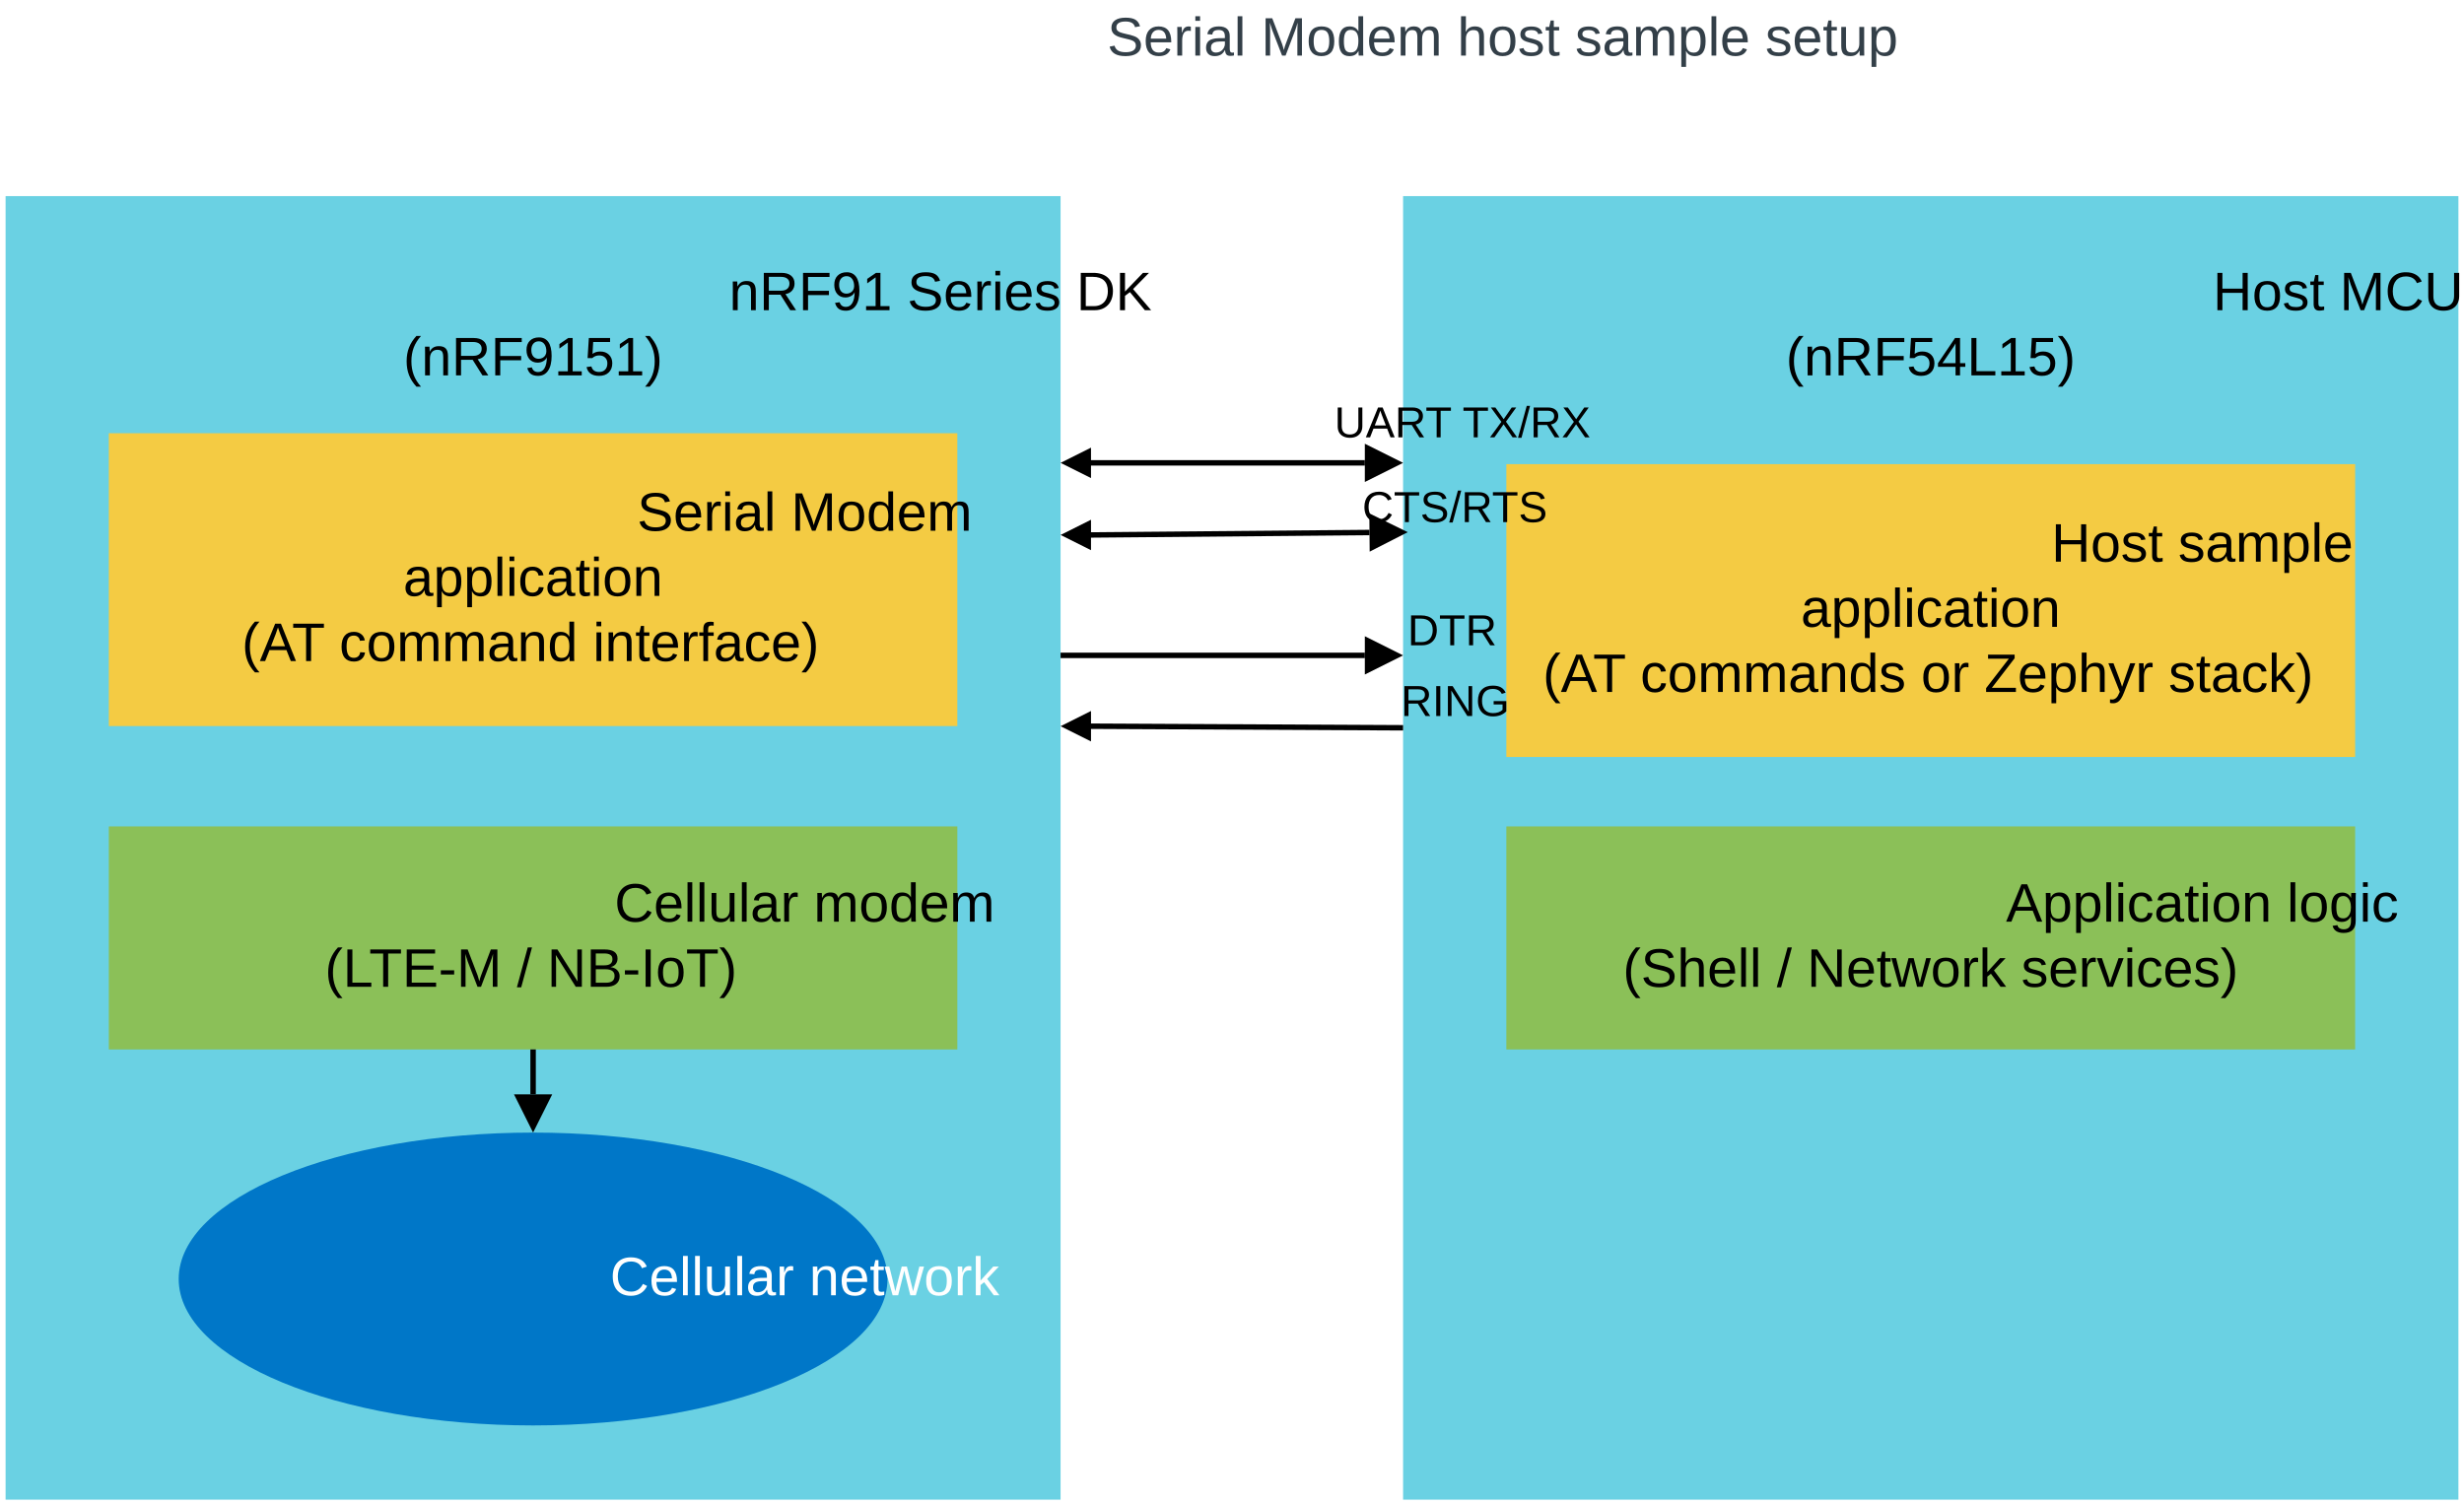
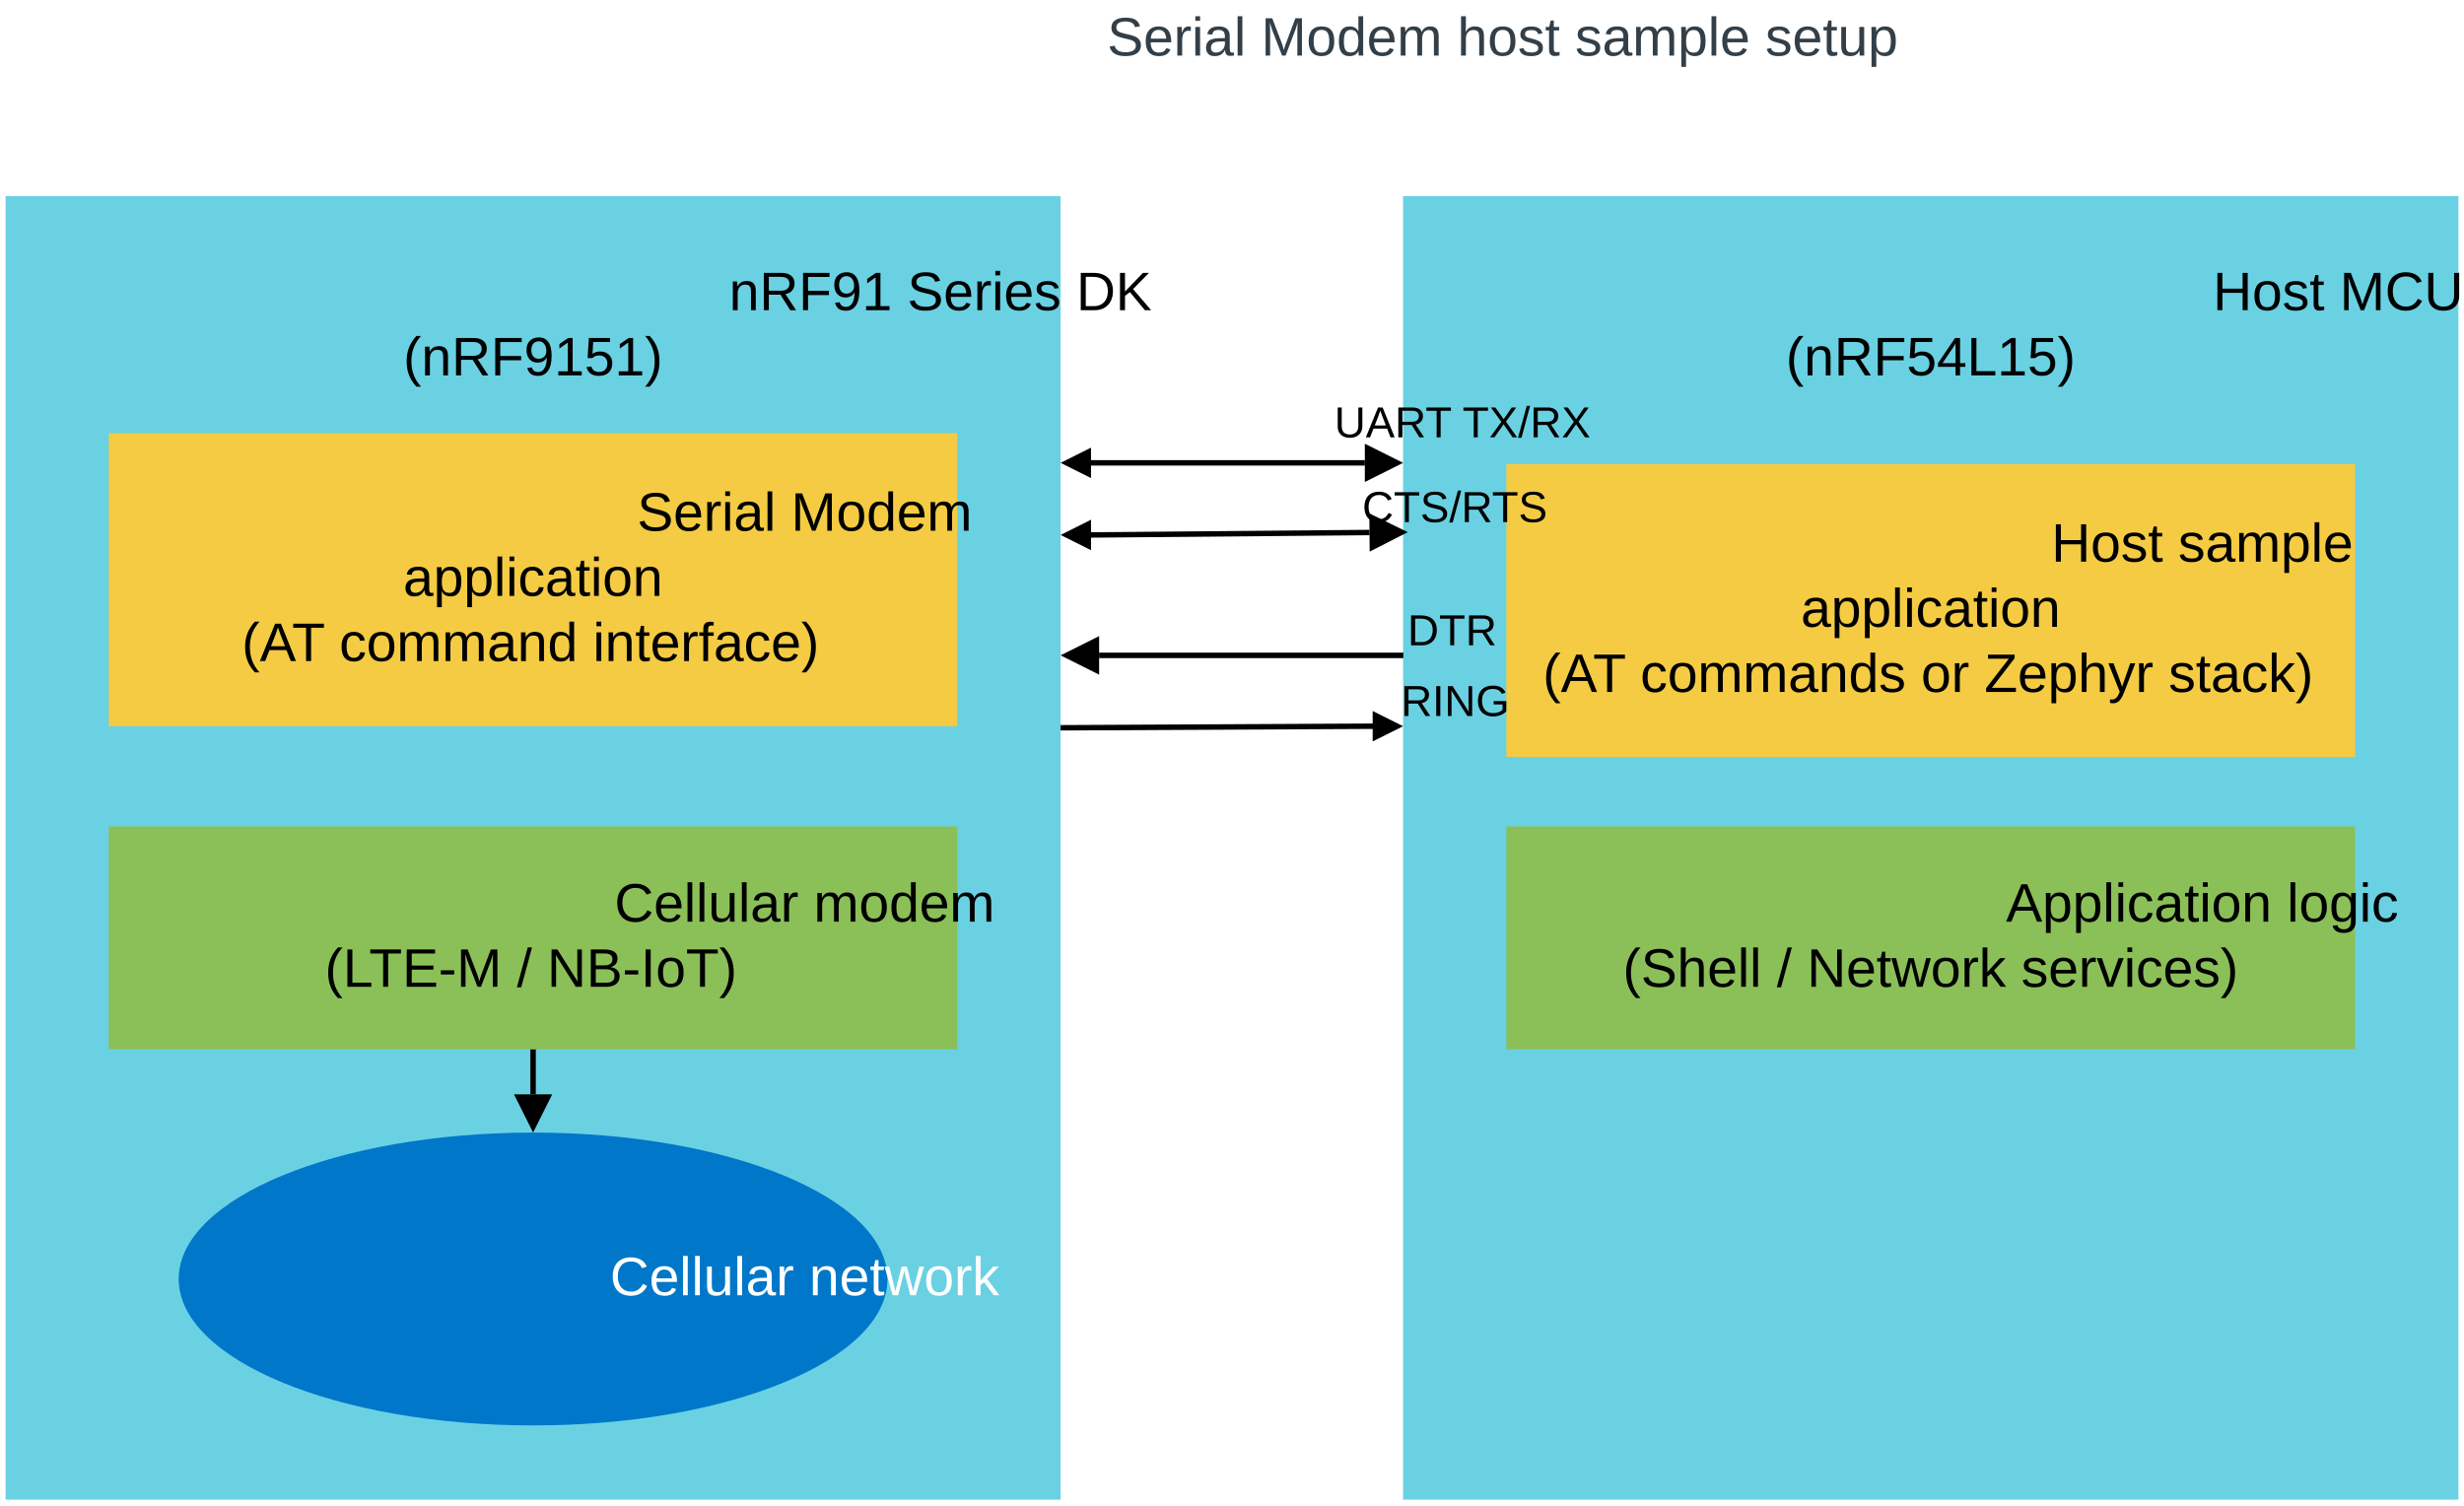
- <svg xmlns="http://www.w3.org/2000/svg" xmlns:ns1="http://schemas.microsoft.com/visio/2003/SVGExtensions/" xmlns:xlink="http://www.w3.org/1999/xlink" width="6.298in" height="3.847in" viewBox="0 0 453.449 277.014" xml:space="preserve" color-interpolation-filters="sRGB" class="st17">
+ <svg xmlns="http://www.w3.org/2000/svg" xmlns:ns1="http://schemas.microsoft.com/visio/2003/SVGExtensions/" xmlns:xlink="http://www.w3.org/1999/xlink" width="6.298in" height="3.847in" viewBox="0 0 453.449 277.014" xml:space="preserve" color-interpolation-filters="sRGB" class="st17" version="1.1" id="svg7604">
  <ns1:documentProperties ns1:langID="1035" ns1:viewMarkup="false" />
-   <style type="text/css">
+   <style type="text/css" id="style7439">
	
		.st1 {fill:#6ad1e3;stroke:none;stroke-width:1}
		.st2 {fill:#000000;font-family:Arial;font-size:0.833em}
		.st3 {font-size:1em}
		.st4 {fill:#8bc058;stroke:none;stroke-width:1}
		.st5 {fill:none;stroke:none;stroke-linecap:butt;stroke-width:0.75}
		.st6 {fill:#333f48;font-family:Arial;font-size:0.833em}
		.st7 {fill:#f4cb43;stroke:none;stroke-width:1}
		.st8 {fill:#0077c8;stroke:none;stroke-width:1}
		.st9 {fill:#feffff;font-family:Arial;font-size:0.833em}
		.st10 {marker-end:url(#mrkr4-41);marker-start:url(#mrkr4-39);stroke:#000000;stroke-linecap:butt;stroke-width:1}
		.st11 {fill:#000000;fill-opacity:1;stroke:#000000;stroke-opacity:1;stroke-width:0.357}
		.st12 {fill:#000000;fill-opacity:1;stroke:#000000;stroke-opacity:1;stroke-width:0.284}
		.st13 {marker-start:url(#mrkr4-39);stroke:#000000;stroke-linecap:butt;stroke-width:1}
		.st14 {marker-end:url(#mrkr4-41);stroke:#000000;stroke-linecap:butt;stroke-width:1}
		.st15 {fill:none;stroke:none;stroke-width:1}
		.st16 {fill:#000000;font-family:Arial;font-size:0.667em}
		.st17 {fill:none;fill-rule:evenodd;font-size:12px;overflow:visible;stroke-linecap:square;stroke-miterlimit:3}
	
	</style>
  <defs id="Markers">
    <g id="lend4">
-       <path d="M 2 1 L 0 0 L 2 -1 L 2 1 " style="stroke:none" />
+       <path d="M 2 1 L 0 0 L 2 -1 L 2 1 " style="stroke:none" id="path7441" />
    </g>
    <marker id="mrkr4-39" class="st11" ns1:arrowType="4" ns1:arrowSize="1" ns1:setback="5.24" refX="5.24" orient="auto" markerUnits="strokeWidth" overflow="visible">
-       <use xlink:href="#lend4" transform="scale(2.8) " />
+       <use xlink:href="#lend4" transform="scale(2.8)" id="use7444" />
    </marker>
    <marker id="mrkr4-41" class="st12" ns1:arrowType="4" ns1:arrowSize="2" ns1:setback="7.04" refX="-7.04" orient="auto" markerUnits="strokeWidth" overflow="visible">
-       <use xlink:href="#lend4" transform="scale(-3.52,-3.52) " />
+       <use xlink:href="#lend4" transform="scale(-3.52)" id="use7447" />
    </marker>
  </defs>
-   <g ns1:mID="0" ns1:index="1" ns1:groupContext="foregroundPage">
+   <g ns1:mID="0" ns1:index="1" ns1:groupContext="foregroundPage" id="g7602">
    <ns1:pageProperties ns1:drawingScale="0.0393701" ns1:pageScale="0.0393701" ns1:drawingUnits="24" ns1:shadowOffsetX="8.50394" ns1:shadowOffsetY="-8.50394" />
    <ns1:layer ns1:name="Connector" ns1:index="0" />
    <g id="shape11-1" ns1:mID="11" ns1:groupContext="shape" transform="translate(1,-1)">
      <ns1:textBlock ns1:margins="rect(0,0,0,0)" ns1:tabSpace="42.5197" ns1:verticalAlign="0" />
      <ns1:textRect cx="97.087" cy="157.054" width="194.18" height="239.922" />
-       <rect x="0" y="37.093" width="194.173" height="239.922" class="st1" />
-       <text x="58.18" y="58.09" class="st2" ns1:langID="1044">
+       <rect x="0" y="37.093" width="194.173" height="239.922" class="st1" id="rect7457" />
+       <text x="58.18" y="58.09" class="st2" ns1:langID="1044" id="text7461">
        <ns1:paragraph ns1:horizAlign="1" />
        <ns1:tabList />
        <ns1:newlineChar />nRF91 Series DK<ns1:newlineChar />
-         <tspan x="73.19" dy="1.2em" class="st3">(nRF9151)</tspan>
+         <tspan x="73.19" dy="1.2em" class="st3" id="tspan7459">(nRF9151)</tspan>
      </text>
    </g>
    <g id="shape16-5" ns1:mID="16" ns1:groupContext="shape" transform="translate(20.0009,-83.859)">
      <ns1:textBlock ns1:margins="rect(4,4,4,4)" />
      <ns1:textRect cx="78.086" cy="256.487" width="156.18" height="41.054" />
-       <rect x="0" y="235.961" width="156.171" height="41.054" class="st4" />
-       <text x="43.07" y="253.49" class="st2" ns1:langID="1044">
+       <rect x="0" y="235.961" width="156.171" height="41.054" class="st4" id="rect7468" />
+       <text x="43.07" y="253.49" class="st2" ns1:langID="1044" id="text7472">
        <ns1:paragraph ns1:horizAlign="1" ns1:bulletSize="0.166667" />
        <ns1:tabList />Cellular modem<ns1:newlineChar />
-         <tspan x="39.75" dy="1.2em" class="st3">(LTE</tspan>-M / NB-IoT)</text>
+         <tspan x="39.75" dy="1.2em" class="st3" id="tspan7470">(LTE</tspan>-M / NB-IoT)</text>
    </g>
    <g id="shape34-9" ns1:mID="34" ns1:groupContext="shape" transform="translate(128.559,-263.295)">
      <ns1:textBlock ns1:margins="rect(0,0,0,0)" ns1:tabSpace="42.5197" />
      <ns1:textRect cx="98.011" cy="270.53" width="196.03" height="12.969" />
-       <rect x="0" y="264.045" width="196.021" height="12.969" class="st5" />
-       <text x="25.2" y="273.53" class="st6" ns1:langID="1044">
+       <rect x="0" y="264.045" width="196.021" height="12.969" class="st5" id="rect7479" />
+       <text x="25.2" y="273.53" class="st6" ns1:langID="1044" id="text7481">
        <ns1:paragraph ns1:horizAlign="1" />
        <ns1:tabList />Serial Modem host sample setup</text>
    </g>
    <g id="shape42-12" ns1:mID="42" ns1:groupContext="shape" transform="translate(20.0009,-143.378)">
      <ns1:textBlock ns1:margins="rect(0,0,0,0)" ns1:tabSpace="42.5197" />
      <ns1:textRect cx="78.086" cy="250.065" width="156.18" height="53.899" />
-       <rect x="0" y="223.115" width="156.171" height="53.899" class="st7" />
-       <text x="47.24" y="241.06" class="st2" ns1:langID="1044">
+       <rect x="0" y="223.115" width="156.171" height="53.899" class="st7" id="rect7488" />
+       <text x="47.24" y="241.06" class="st2" ns1:langID="1044" id="text7494">
        <ns1:paragraph ns1:horizAlign="1" />
        <ns1:tabList />Serial Modem<ns1:newlineChar />
-         <tspan x="54.18" dy="1.2em" class="st3">application<ns1:newlineChar />
+         <tspan x="54.18" dy="1.2em" class="st3" id="tspan7490">application<ns1:newlineChar />
        </tspan>
-         <tspan x="24.46" dy="1.2em" class="st3">(AT command interface)</tspan>
+         <tspan x="24.46" dy="1.2em" class="st3" id="tspan7492">(AT command interface)</tspan>
      </text>
    </g>
    <g id="shape45-17" ns1:mID="45" ns1:groupContext="shape" transform="translate(32.8614,-14.6617)">
      <ns1:textBlock ns1:margins="rect(0,0,0,0)" ns1:tabSpace="42.5197" />
      <ns1:textRect cx="65.225" cy="250.065" width="130.46" height="53.899" />
-       <ellipse cx="65.225" cy="250.065" rx="65.225" ry="26.95" class="st8" />
-       <text x="29.38" y="253.06" class="st9" ns1:langID="1033">
+       <ellipse cx="65.225" cy="250.065" rx="65.225" ry="26.95" class="st8" id="ellipse7501" />
+       <text x="29.38" y="253.06" class="st9" ns1:langID="1033" id="text7503">
        <ns1:paragraph ns1:horizAlign="1" />
        <ns1:tabList />Cellular network</text>
    </g>
    <g id="shape46-20" ns1:mID="46" ns1:groupContext="shape" transform="translate(258.213,-1)">
      <ns1:textBlock ns1:margins="rect(0,0,0,0)" ns1:tabSpace="42.5197" ns1:verticalAlign="0" />
      <ns1:textRect cx="97.118" cy="157.054" width="194.24" height="239.922" />
-       <rect x="0" y="37.093" width="194.236" height="239.922" class="st1" />
-       <text x="74.06" y="58.09" class="st2" ns1:langID="1044">
+       <rect x="0" y="37.093" width="194.236" height="239.922" class="st1" id="rect7510" />
+       <text x="74.06" y="58.09" class="st2" ns1:langID="1044" id="text7514">
        <ns1:paragraph ns1:horizAlign="1" />
        <ns1:tabList />
        <ns1:newlineChar />Host MCU<ns1:newlineChar />
-         <tspan x="70.44" dy="1.2em" class="st3">(nRF54L15)</tspan>
+         <tspan x="70.44" dy="1.2em" class="st3" id="tspan7512">(nRF54L15)</tspan>
      </text>
    </g>
    <g id="shape47-24" ns1:mID="47" ns1:groupContext="shape" transform="translate(277.22,-83.859)">
      <ns1:textBlock ns1:margins="rect(4,4,4,4)" />
      <ns1:textRect cx="78.111" cy="256.487" width="156.23" height="41.054" />
-       <rect x="0" y="235.961" width="156.222" height="41.054" class="st4" />
-       <text x="41.98" y="253.49" class="st2" ns1:langID="1044">
+       <rect x="0" y="235.961" width="156.222" height="41.054" class="st4" id="rect7521" />
+       <text x="41.98" y="253.49" class="st2" ns1:langID="1044" id="text7525">
        <ns1:paragraph ns1:horizAlign="1" ns1:bulletSize="0.166667" />
        <ns1:tabList />Application logic<ns1:newlineChar />
-         <tspan x="21.43" dy="1.2em" class="st3">(Shell / Network services)</tspan>
+         <tspan x="21.43" dy="1.2em" class="st3" id="tspan7523">(Shell / Network services)</tspan>
      </text>
    </g>
    <g id="shape48-28" ns1:mID="48" ns1:groupContext="shape" transform="translate(277.22,-137.689)">
      <ns1:textBlock ns1:margins="rect(0,0,0,0)" ns1:tabSpace="42.5197" />
      <ns1:textRect cx="78.111" cy="250.065" width="156.23" height="53.899" />
-       <rect x="0" y="223.115" width="156.222" height="53.899" class="st7" />
-       <text x="50.32" y="241.06" class="st2" ns1:langID="1044">
+       <rect x="0" y="223.115" width="156.222" height="53.899" class="st7" id="rect7532" />
+       <text x="50.32" y="241.06" class="st2" ns1:langID="1044" id="text7538">
        <ns1:paragraph ns1:horizAlign="1" />
        <ns1:tabList />Host sample<ns1:newlineChar />
-         <tspan x="54.2" dy="1.2em" class="st3">application<ns1:newlineChar />
+         <tspan x="54.2" dy="1.2em" class="st3" id="tspan7534">application<ns1:newlineChar />
        </tspan>
-         <tspan x="6.7" dy="1.2em" class="st3">(AT commands or Zephyr stack)</tspan>
+         <tspan x="6.7" dy="1.2em" class="st3" id="tspan7536">(AT commands or Zephyr stack)</tspan>
      </text>
    </g>
    <g id="shape50-33" ns1:mID="50" ns1:groupContext="shape" ns1:layerMember="0" transform="translate(195.173,-171.701)">
-       <path d="M5.24 270.16 L5.6 270.16 L56.86 269.71" class="st10" />
+       <path d="M5.24 270.16 L5.6 270.16 L56.86 269.71" class="st10" id="path7543" />
    </g>
    <g id="shape55-42" ns1:mID="55" ns1:groupContext="shape" ns1:layerMember="0" transform="translate(195.173,-184.74)">
-       <path d="M5.24 269.93 L5.6 269.93 L56 269.93" class="st10" />
+       <path d="M5.24 269.93 L5.6 269.93 L56 269.93" class="st10" id="path7548" />
    </g>
-     <g id="shape56-49" ns1:mID="56" ns1:groupContext="shape" ns1:layerMember="0" transform="translate(195.173,-150.311)">
-       <path d="M5.24 283.97 L5.6 283.97 L63.04 284.26" class="st13" />
+     <g id="shape56-49" ns1:mID="56" ns1:groupContext="shape" ns1:layerMember="0" transform="matrix(-1,0,0,1,258.2155,-150.311)">
+       <path d="M 5.24,283.97 H 5.6 l 57.44,0.29" class="st13" id="path7553" />
    </g>
-     <g id="shape57-54" ns1:mID="57" ns1:groupContext="shape" ns1:layerMember="0" transform="translate(195.173,-149.307)">
-       <path d="M0 269.93 L56 269.93" class="st14" />
+     <g id="shape57-54" ns1:mID="57" ns1:groupContext="shape" ns1:layerMember="0" transform="matrix(-1,0,0,1,258.2693,-149.307)" style="stroke-width:1.008;stroke-dasharray:none">
+       <path d="M 0,269.93 H 56" class="st14" id="path7558" style="stroke-width:1.008;stroke-dasharray:none" />
    </g>
    <g id="shape62-59" ns1:mID="62" ns1:groupContext="shape" transform="translate(200.415,-194.662)">
      <ns1:textBlock ns1:margins="rect(4,4,4,4)" ns1:tabSpace="42.5197" />
      <ns1:textRect cx="28.899" cy="272.762" width="57.8" height="8.504" />
-       <rect x="0" y="268.51" width="57.797" height="8.504" class="st15" />
-       <text x="5.12" y="275.16" class="st16" ns1:langID="1044">
+       <rect x="0" y="268.51" width="57.797" height="8.504" class="st15" id="rect7565" />
+       <text x="5.12" y="275.16" class="st16" ns1:langID="1044" id="text7567">
        <ns1:paragraph ns1:horizAlign="1" />
        <ns1:tabList />UART TX/RX</text>
    </g>
    <g id="shape68-62" ns1:mID="68" ns1:groupContext="shape" transform="translate(198.873,-179.071)">
      <ns1:textBlock ns1:margins="rect(4,4,4,4)" ns1:tabSpace="42.5197" />
      <ns1:textRect cx="28.899" cy="272.762" width="57.8" height="8.504" />
-       <rect x="0" y="268.51" width="57.797" height="8.504" class="st15" />
-       <text x="11.79" y="275.16" class="st16" ns1:langID="1044">
+       <rect x="0" y="268.51" width="57.797" height="8.504" class="st15" id="rect7574" />
+       <text x="11.79" y="275.16" class="st16" ns1:langID="1044" id="text7576">
        <ns1:paragraph ns1:horizAlign="1" />
        <ns1:tabList />CTS/RTS</text>
    </g>
    <g id="shape69-65" ns1:mID="69" ns1:groupContext="shape" transform="translate(198.321,-156.394)">
      <ns1:textBlock ns1:margins="rect(4,4,4,4)" ns1:tabSpace="42.5197" />
      <ns1:textRect cx="28.899" cy="272.762" width="57.8" height="8.504" />
-       <rect x="0" y="268.51" width="57.797" height="8.504" class="st15" />
-       <text x="20.68" y="275.16" class="st16" ns1:langID="1044">
+       <rect x="0" y="268.51" width="57.797" height="8.504" class="st15" id="rect7583" />
+       <text x="20.68" y="275.16" class="st16" ns1:langID="1044" id="text7585">
        <ns1:paragraph ns1:horizAlign="1" />
        <ns1:tabList />DTR</text>
    </g>
    <g id="shape70-68" ns1:mID="70" ns1:groupContext="shape" transform="translate(198.873,-143.378)">
      <ns1:textBlock ns1:margins="rect(4,4,4,4)" ns1:tabSpace="42.5197" />
      <ns1:textRect cx="28.899" cy="272.762" width="57.8" height="8.504" />
-       <rect x="0" y="268.51" width="57.797" height="8.504" class="st15" />
-       <text x="18.9" y="275.16" class="st16" ns1:langID="1044">
+       <rect x="0" y="268.51" width="57.797" height="8.504" class="st15" id="rect7592" />
+       <text x="18.9" y="275.16" class="st16" ns1:langID="1044" id="text7594">
        <ns1:paragraph ns1:horizAlign="1" />
        <ns1:tabList />RING</text>
    </g>
    <g id="shape73-71" ns1:mID="73" ns1:groupContext="shape" ns1:layerMember="0" transform="translate(91,-83.859)">
-       <path d="M7.09 277.01 L7.09 285.27" class="st14" />
+       <path d="M7.09 277.01 L7.09 285.27" class="st14" id="path7599" />
    </g>
  </g>
</svg>
